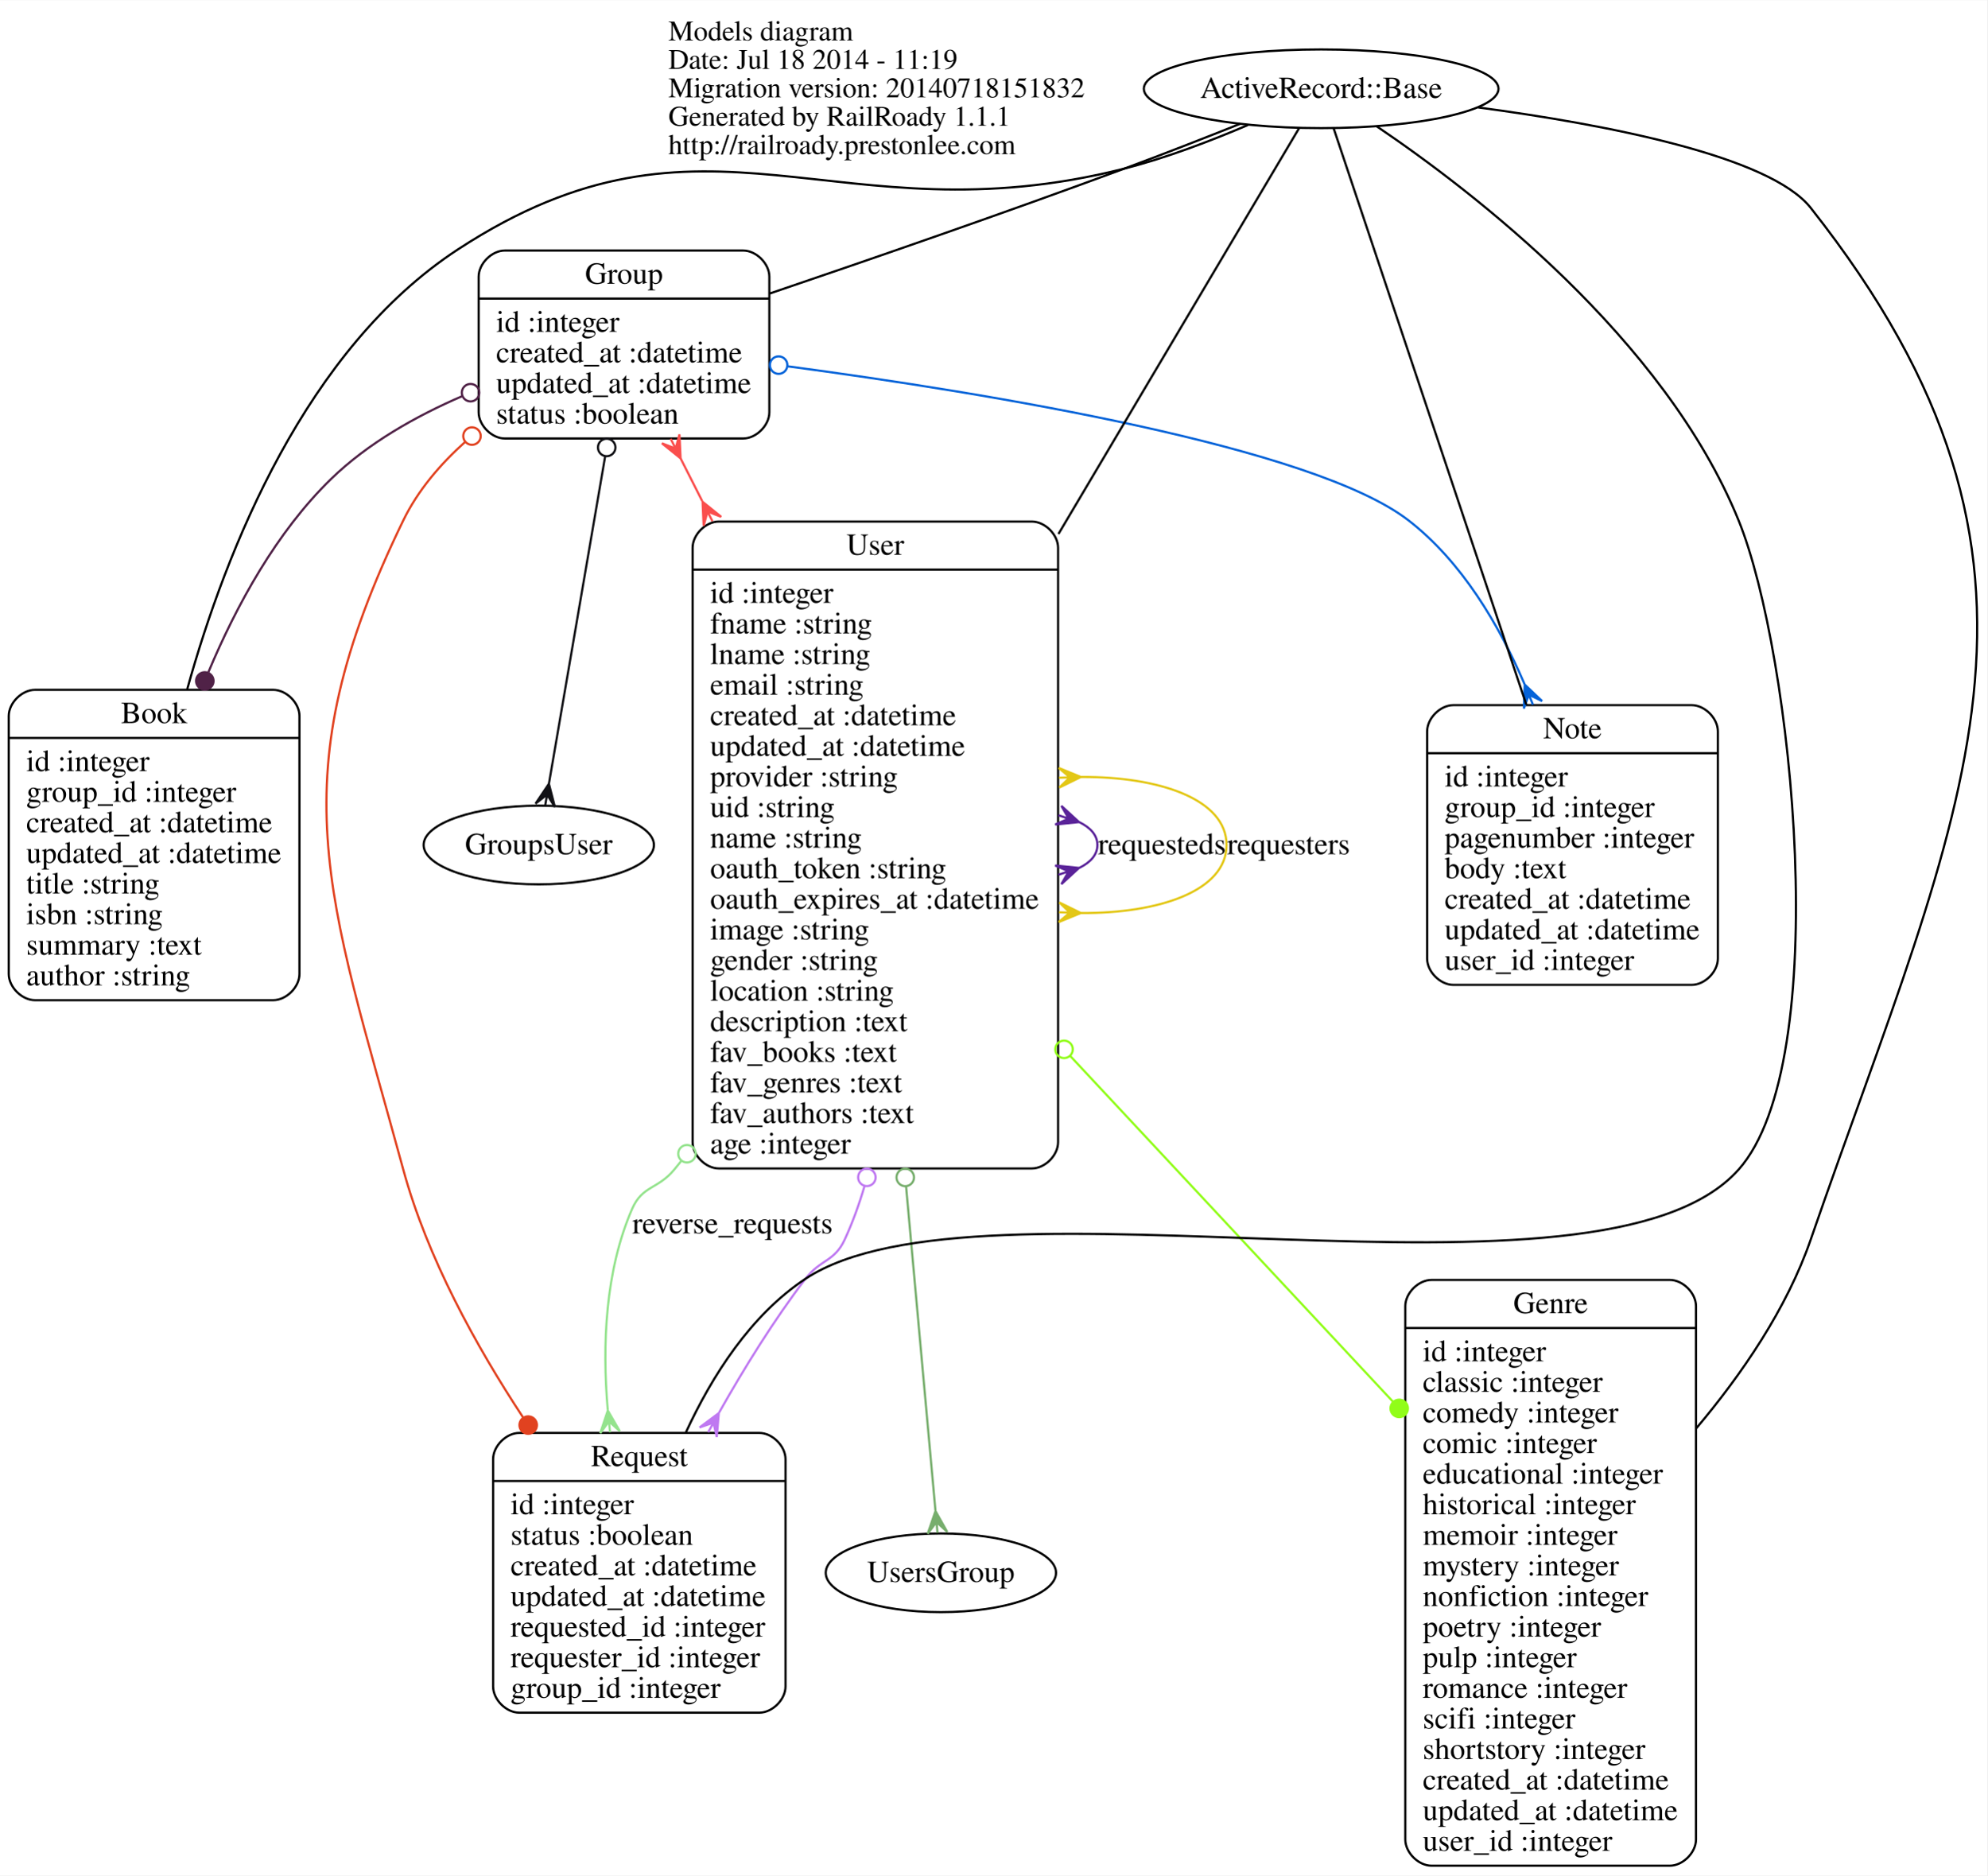
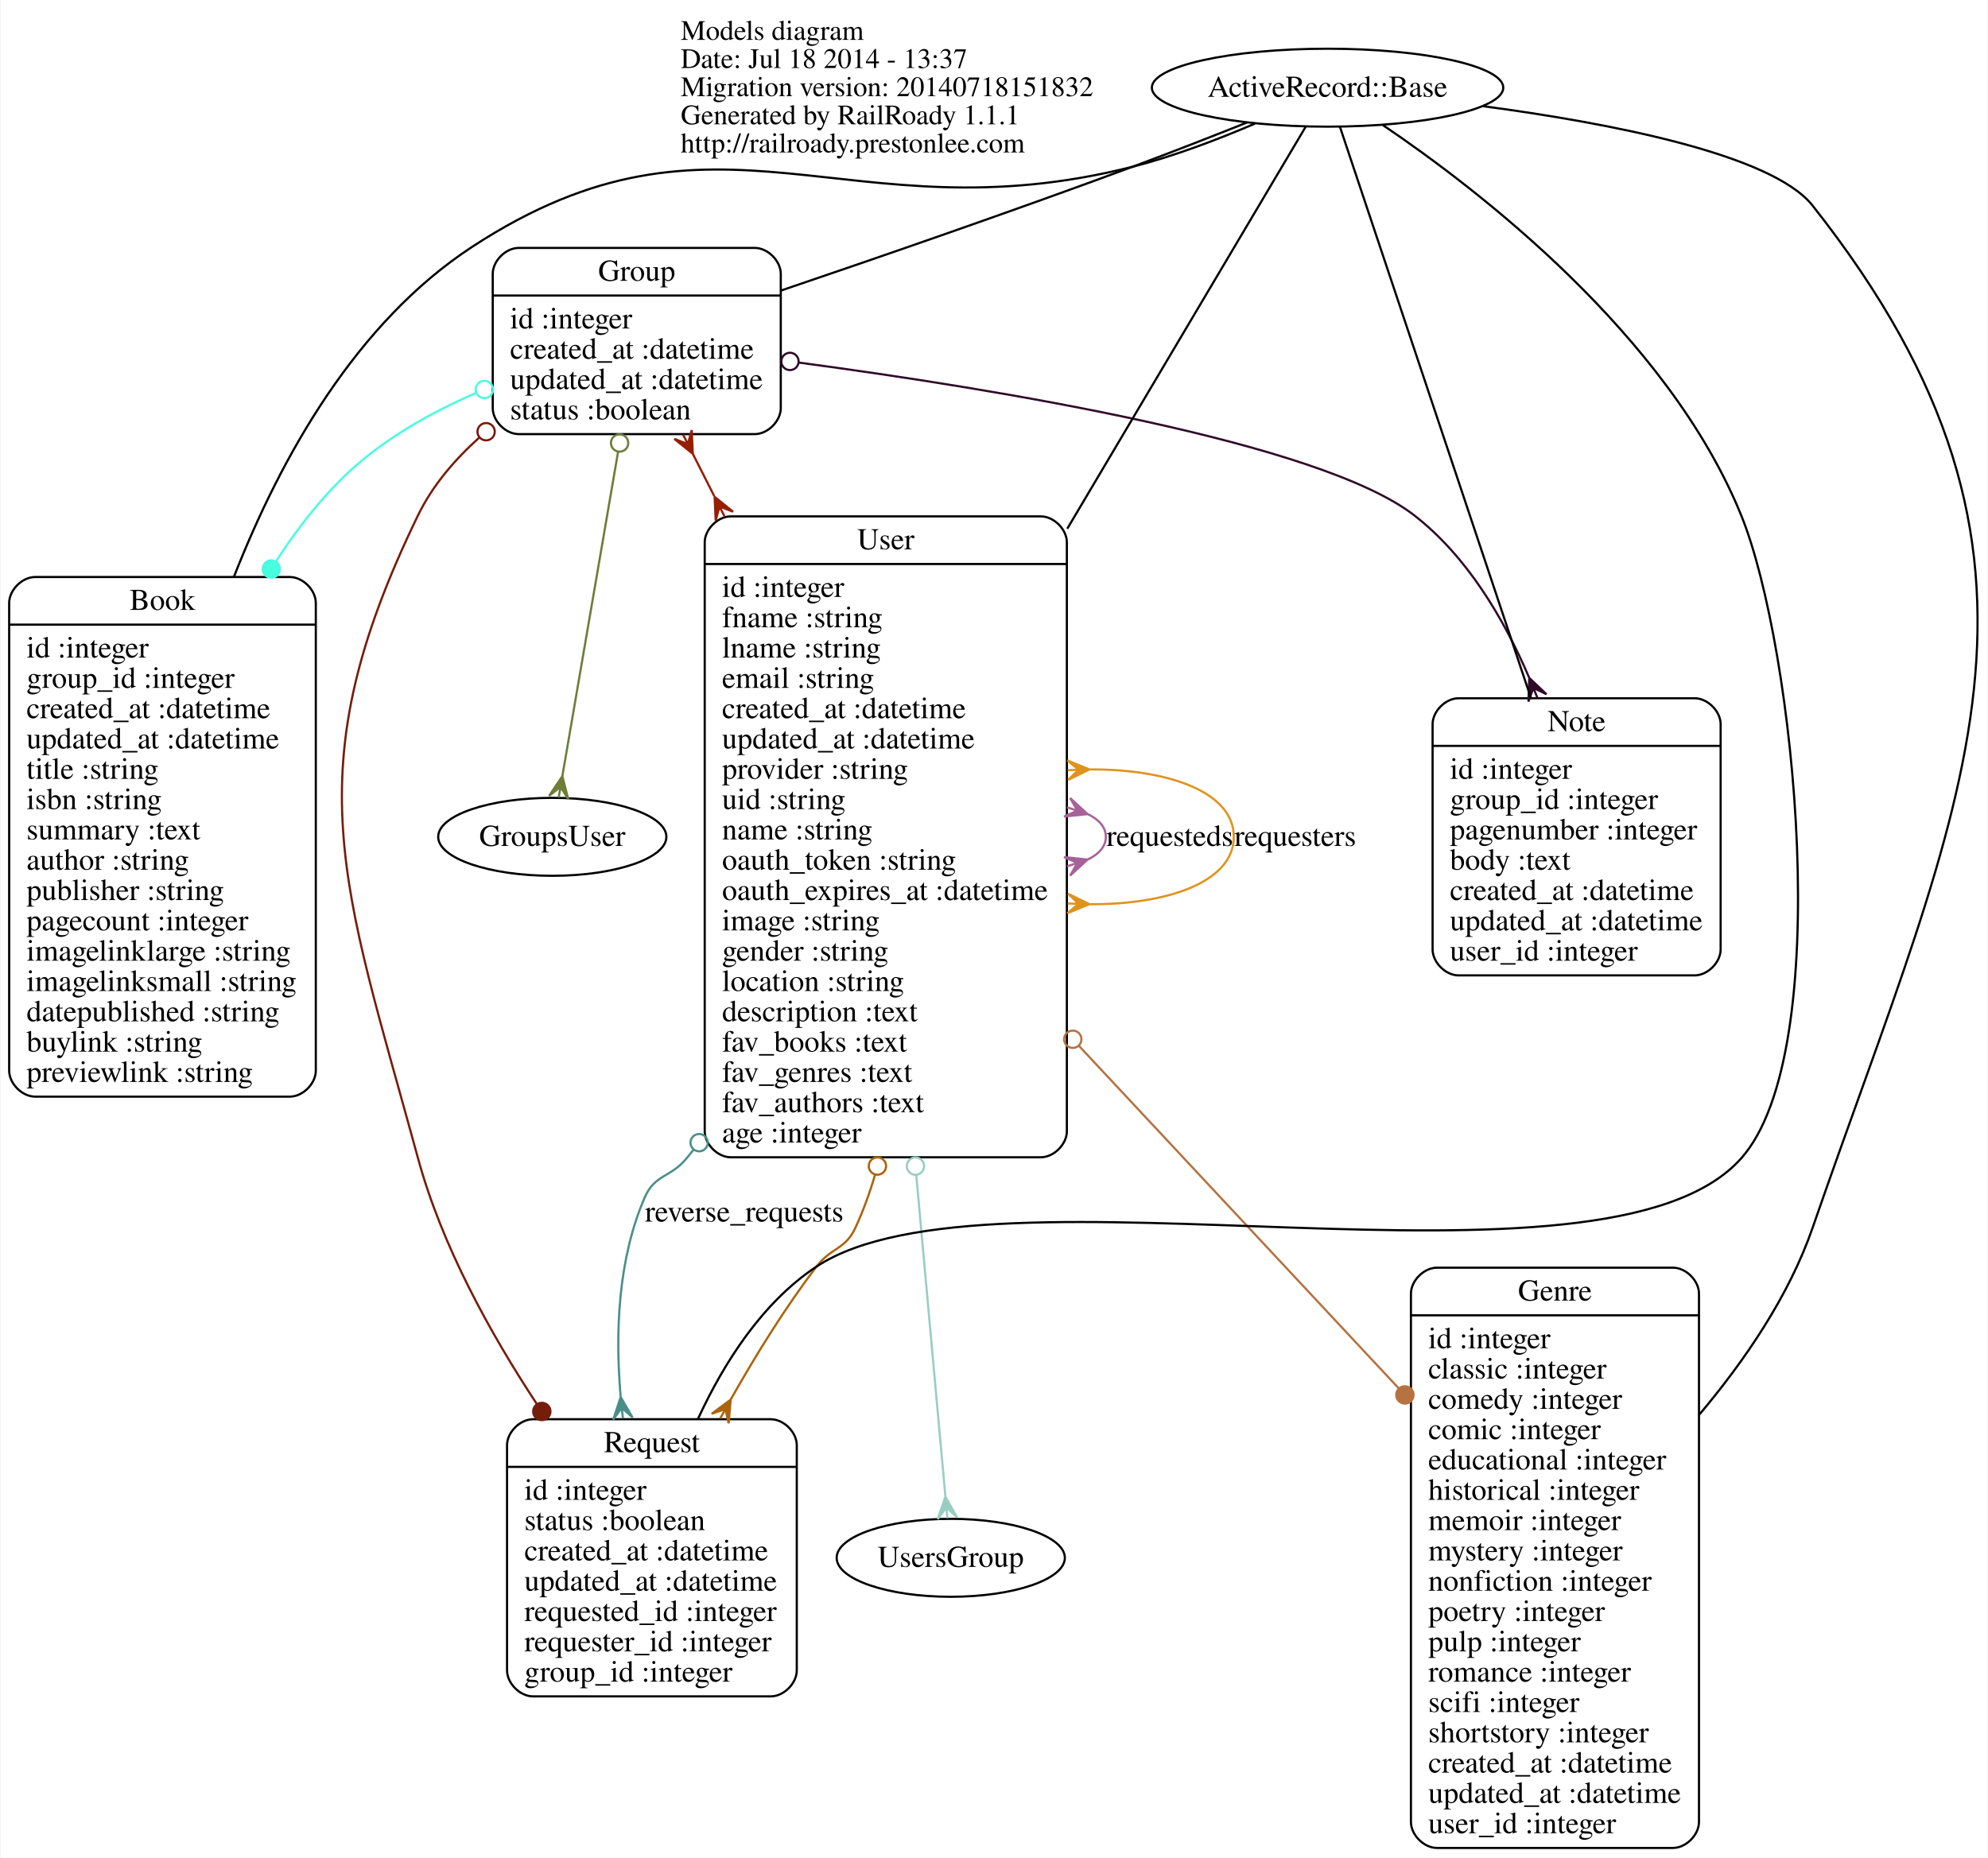
- <svg xmlns="http://www.w3.org/2000/svg" width="909pt" height="858pt" viewBox="0.00 0.00 909.24 858.00">
+ <svg xmlns="http://www.w3.org/2000/svg" width="918pt" height="858pt" viewBox="0.00 0.00 917.53 858.00">
  <g id="graph0" class="graph" transform="scale(1 1) rotate(0) translate(4 854)">
-     <polygon fill="white" stroke="none" points="-4,4 -4,-854 905.239,-854 905.239,4 -4,4" />
+     <polygon fill="white" stroke="none" points="-4,4 -4,-854 913.532,-854 913.532,4 -4,4" />
    <g id="node1" class="node">
-       <text text-anchor="start" x="301.818" y="-835.6" font-family="Times,serif" font-size="13.00">Models diagram</text>
-       <text text-anchor="start" x="301.818" y="-822.6" font-family="Times,serif" font-size="13.00">Date: Jul 18 2014 - 11:19</text>
-       <text text-anchor="start" x="301.818" y="-809.6" font-family="Times,serif" font-size="13.00">Migration version: 20140718151832</text>
-       <text text-anchor="start" x="301.818" y="-796.6" font-family="Times,serif" font-size="13.00">Generated by RailRoady 1.1.1</text>
-       <text text-anchor="start" x="301.818" y="-783.6" font-family="Times,serif" font-size="13.00">http://railroady.prestonlee.com</text>
+       <text text-anchor="start" x="310.111" y="-835.6" font-family="Times,serif" font-size="13.00">Models diagram</text>
+       <text text-anchor="start" x="310.111" y="-822.6" font-family="Times,serif" font-size="13.00">Date: Jul 18 2014 - 13:37</text>
+       <text text-anchor="start" x="310.111" y="-809.6" font-family="Times,serif" font-size="13.00">Migration version: 20140718151832</text>
+       <text text-anchor="start" x="310.111" y="-796.6" font-family="Times,serif" font-size="13.00">Generated by RailRoady 1.1.1</text>
+       <text text-anchor="start" x="310.111" y="-783.6" font-family="Times,serif" font-size="13.00">http://railroady.prestonlee.com</text>
    </g>
    <g id="node2" class="node">
-       <path fill="none" stroke="black" d="M12,-396.5C12,-396.5 121.011,-396.5 121.011,-396.5 127.011,-396.5 133.011,-402.5 133.011,-408.5 133.011,-408.5 133.011,-526.5 133.011,-526.5 133.011,-532.5 127.011,-538.5 121.011,-538.5 121.011,-538.5 12,-538.5 12,-538.5 6,-538.5 0,-532.5 0,-526.5 0,-526.5 0,-408.5 0,-408.5 0,-402.5 6,-396.5 12,-396.5" />
-       <text text-anchor="middle" x="66.505" y="-523.3" font-family="Times,serif" font-size="14.00">Book</text>
-       <polyline fill="none" stroke="black" points="0,-516.5 133.011,-516.5 " />
-       <text text-anchor="start" x="8" y="-501.3" font-family="Times,serif" font-size="14.00">id :integer</text>
-       <text text-anchor="start" x="8" y="-487.3" font-family="Times,serif" font-size="14.00">group_id :integer</text>
-       <text text-anchor="start" x="8" y="-473.3" font-family="Times,serif" font-size="14.00">created_at :datetime</text>
-       <text text-anchor="start" x="8" y="-459.3" font-family="Times,serif" font-size="14.00">updated_at :datetime</text>
-       <text text-anchor="start" x="8" y="-445.3" font-family="Times,serif" font-size="14.00">title :string</text>
-       <text text-anchor="start" x="8" y="-431.3" font-family="Times,serif" font-size="14.00">isbn :string</text>
-       <text text-anchor="start" x="8" y="-417.3" font-family="Times,serif" font-size="14.00">summary :text</text>
-       <text text-anchor="start" x="8" y="-403.3" font-family="Times,serif" font-size="14.00">author :string</text>
+       <path fill="none" stroke="black" d="M12,-347.5C12,-347.5 129.597,-347.5 129.597,-347.5 135.597,-347.5 141.597,-353.5 141.597,-359.5 141.597,-359.5 141.597,-575.5 141.597,-575.5 141.597,-581.5 135.597,-587.5 129.597,-587.5 129.597,-587.5 12,-587.5 12,-587.5 6,-587.5 0,-581.5 0,-575.5 0,-575.5 0,-359.5 0,-359.5 0,-353.5 6,-347.5 12,-347.5" />
+       <text text-anchor="middle" x="70.798" y="-572.3" font-family="Times,serif" font-size="14.00">Book</text>
+       <polyline fill="none" stroke="black" points="0,-565.5 141.597,-565.5 " />
+       <text text-anchor="start" x="8" y="-550.3" font-family="Times,serif" font-size="14.00">id :integer</text>
+       <text text-anchor="start" x="8" y="-536.3" font-family="Times,serif" font-size="14.00">group_id :integer</text>
+       <text text-anchor="start" x="8" y="-522.3" font-family="Times,serif" font-size="14.00">created_at :datetime</text>
+       <text text-anchor="start" x="8" y="-508.3" font-family="Times,serif" font-size="14.00">updated_at :datetime</text>
+       <text text-anchor="start" x="8" y="-494.3" font-family="Times,serif" font-size="14.00">title :string</text>
+       <text text-anchor="start" x="8" y="-480.3" font-family="Times,serif" font-size="14.00">isbn :string</text>
+       <text text-anchor="start" x="8" y="-466.3" font-family="Times,serif" font-size="14.00">summary :text</text>
+       <text text-anchor="start" x="8" y="-452.3" font-family="Times,serif" font-size="14.00">author :string</text>
+       <text text-anchor="start" x="8" y="-438.3" font-family="Times,serif" font-size="14.00">publisher :string</text>
+       <text text-anchor="start" x="8" y="-424.3" font-family="Times,serif" font-size="14.00">pagecount :integer</text>
+       <text text-anchor="start" x="8" y="-410.3" font-family="Times,serif" font-size="14.00">imagelinklarge :string</text>
+       <text text-anchor="start" x="8" y="-396.3" font-family="Times,serif" font-size="14.00">imagelinksmall :string</text>
+       <text text-anchor="start" x="8" y="-382.3" font-family="Times,serif" font-size="14.00">datepublished :string</text>
+       <text text-anchor="start" x="8" y="-368.3" font-family="Times,serif" font-size="14.00">buylink :string</text>
+       <text text-anchor="start" x="8" y="-354.3" font-family="Times,serif" font-size="14.00">previewlink :string</text>
    </g>
    <g id="node3" class="node">
-       <path fill="none" stroke="black" d="M651,-0.5C651,-0.5 760.011,-0.5 760.011,-0.5 766.011,-0.5 772.011,-6.5 772.011,-12.5 772.011,-12.5 772.011,-256.5 772.011,-256.5 772.011,-262.5 766.011,-268.5 760.011,-268.5 760.011,-268.5 651,-268.5 651,-268.5 645,-268.5 639,-262.5 639,-256.5 639,-256.5 639,-12.5 639,-12.5 639,-6.5 645,-0.5 651,-0.5" />
-       <text text-anchor="middle" x="705.505" y="-253.3" font-family="Times,serif" font-size="14.00">Genre</text>
-       <polyline fill="none" stroke="black" points="639,-246.5 772.011,-246.5 " />
-       <text text-anchor="start" x="647" y="-231.3" font-family="Times,serif" font-size="14.00">id :integer</text>
-       <text text-anchor="start" x="647" y="-217.3" font-family="Times,serif" font-size="14.00">classic :integer</text>
-       <text text-anchor="start" x="647" y="-203.3" font-family="Times,serif" font-size="14.00">comedy :integer</text>
-       <text text-anchor="start" x="647" y="-189.3" font-family="Times,serif" font-size="14.00">comic :integer</text>
-       <text text-anchor="start" x="647" y="-175.3" font-family="Times,serif" font-size="14.00">educational :integer</text>
-       <text text-anchor="start" x="647" y="-161.3" font-family="Times,serif" font-size="14.00">historical :integer</text>
-       <text text-anchor="start" x="647" y="-147.3" font-family="Times,serif" font-size="14.00">memoir :integer</text>
-       <text text-anchor="start" x="647" y="-133.3" font-family="Times,serif" font-size="14.00">mystery :integer</text>
-       <text text-anchor="start" x="647" y="-119.3" font-family="Times,serif" font-size="14.00">nonfiction :integer</text>
-       <text text-anchor="start" x="647" y="-105.3" font-family="Times,serif" font-size="14.00">poetry :integer</text>
-       <text text-anchor="start" x="647" y="-91.3" font-family="Times,serif" font-size="14.00">pulp :integer</text>
-       <text text-anchor="start" x="647" y="-77.3" font-family="Times,serif" font-size="14.00">romance :integer</text>
-       <text text-anchor="start" x="647" y="-63.3" font-family="Times,serif" font-size="14.00">scifi :integer</text>
-       <text text-anchor="start" x="647" y="-49.3" font-family="Times,serif" font-size="14.00">shortstory :integer</text>
-       <text text-anchor="start" x="647" y="-35.3" font-family="Times,serif" font-size="14.00">created_at :datetime</text>
-       <text text-anchor="start" x="647" y="-21.3" font-family="Times,serif" font-size="14.00">updated_at :datetime</text>
-       <text text-anchor="start" x="647" y="-7.3" font-family="Times,serif" font-size="14.00">user_id :integer</text>
+       <path fill="none" stroke="black" d="M659.293,-0.5C659.293,-0.5 768.304,-0.5 768.304,-0.5 774.304,-0.5 780.304,-6.5 780.304,-12.5 780.304,-12.5 780.304,-256.5 780.304,-256.5 780.304,-262.5 774.304,-268.5 768.304,-268.5 768.304,-268.5 659.293,-268.5 659.293,-268.5 653.293,-268.5 647.293,-262.5 647.293,-256.5 647.293,-256.5 647.293,-12.5 647.293,-12.5 647.293,-6.5 653.293,-0.5 659.293,-0.5" />
+       <text text-anchor="middle" x="713.798" y="-253.3" font-family="Times,serif" font-size="14.00">Genre</text>
+       <polyline fill="none" stroke="black" points="647.293,-246.5 780.304,-246.5 " />
+       <text text-anchor="start" x="655.293" y="-231.3" font-family="Times,serif" font-size="14.00">id :integer</text>
+       <text text-anchor="start" x="655.293" y="-217.3" font-family="Times,serif" font-size="14.00">classic :integer</text>
+       <text text-anchor="start" x="655.293" y="-203.3" font-family="Times,serif" font-size="14.00">comedy :integer</text>
+       <text text-anchor="start" x="655.293" y="-189.3" font-family="Times,serif" font-size="14.00">comic :integer</text>
+       <text text-anchor="start" x="655.293" y="-175.3" font-family="Times,serif" font-size="14.00">educational :integer</text>
+       <text text-anchor="start" x="655.293" y="-161.3" font-family="Times,serif" font-size="14.00">historical :integer</text>
+       <text text-anchor="start" x="655.293" y="-147.3" font-family="Times,serif" font-size="14.00">memoir :integer</text>
+       <text text-anchor="start" x="655.293" y="-133.3" font-family="Times,serif" font-size="14.00">mystery :integer</text>
+       <text text-anchor="start" x="655.293" y="-119.3" font-family="Times,serif" font-size="14.00">nonfiction :integer</text>
+       <text text-anchor="start" x="655.293" y="-105.3" font-family="Times,serif" font-size="14.00">poetry :integer</text>
+       <text text-anchor="start" x="655.293" y="-91.3" font-family="Times,serif" font-size="14.00">pulp :integer</text>
+       <text text-anchor="start" x="655.293" y="-77.3" font-family="Times,serif" font-size="14.00">romance :integer</text>
+       <text text-anchor="start" x="655.293" y="-63.3" font-family="Times,serif" font-size="14.00">scifi :integer</text>
+       <text text-anchor="start" x="655.293" y="-49.3" font-family="Times,serif" font-size="14.00">shortstory :integer</text>
+       <text text-anchor="start" x="655.293" y="-35.3" font-family="Times,serif" font-size="14.00">created_at :datetime</text>
+       <text text-anchor="start" x="655.293" y="-21.3" font-family="Times,serif" font-size="14.00">updated_at :datetime</text>
+       <text text-anchor="start" x="655.293" y="-7.3" font-family="Times,serif" font-size="14.00">user_id :integer</text>
    </g>
    <g id="node4" class="node">
-       <path fill="none" stroke="black" d="M227,-653.5C227,-653.5 336.011,-653.5 336.011,-653.5 342.011,-653.5 348.011,-659.5 348.011,-665.5 348.011,-665.5 348.011,-727.5 348.011,-727.5 348.011,-733.5 342.011,-739.5 336.011,-739.5 336.011,-739.5 227,-739.5 227,-739.5 221,-739.5 215,-733.5 215,-727.5 215,-727.5 215,-665.5 215,-665.5 215,-659.5 221,-653.5 227,-653.5" />
-       <text text-anchor="middle" x="281.505" y="-724.3" font-family="Times,serif" font-size="14.00">Group</text>
-       <polyline fill="none" stroke="black" points="215,-717.5 348.011,-717.5 " />
-       <text text-anchor="start" x="223" y="-702.3" font-family="Times,serif" font-size="14.00">id :integer</text>
-       <text text-anchor="start" x="223" y="-688.3" font-family="Times,serif" font-size="14.00">created_at :datetime</text>
-       <text text-anchor="start" x="223" y="-674.3" font-family="Times,serif" font-size="14.00">updated_at :datetime</text>
-       <text text-anchor="start" x="223" y="-660.3" font-family="Times,serif" font-size="14.00">status :boolean</text>
+       <path fill="none" stroke="black" d="M235.293,-653.5C235.293,-653.5 344.304,-653.5 344.304,-653.5 350.304,-653.5 356.304,-659.5 356.304,-665.5 356.304,-665.5 356.304,-727.5 356.304,-727.5 356.304,-733.5 350.304,-739.5 344.304,-739.5 344.304,-739.5 235.293,-739.5 235.293,-739.5 229.293,-739.5 223.293,-733.5 223.293,-727.5 223.293,-727.5 223.293,-665.5 223.293,-665.5 223.293,-659.5 229.293,-653.5 235.293,-653.5" />
+       <text text-anchor="middle" x="289.798" y="-724.3" font-family="Times,serif" font-size="14.00">Group</text>
+       <polyline fill="none" stroke="black" points="223.293,-717.5 356.304,-717.5 " />
+       <text text-anchor="start" x="231.293" y="-702.3" font-family="Times,serif" font-size="14.00">id :integer</text>
+       <text text-anchor="start" x="231.293" y="-688.3" font-family="Times,serif" font-size="14.00">created_at :datetime</text>
+       <text text-anchor="start" x="231.293" y="-674.3" font-family="Times,serif" font-size="14.00">updated_at :datetime</text>
+       <text text-anchor="start" x="231.293" y="-660.3" font-family="Times,serif" font-size="14.00">status :boolean</text>
    </g>
    <g id="edge4" class="edge">
-       <path fill="none" stroke="#502247" d="M207.504,-672.88C186.241,-663.698 164.29,-651.31 147.505,-635 122.533,-610.734 104.192,-577.194 91.341,-546.572" />
-       <ellipse fill="none" stroke="#502247" cx="211.294" cy="-674.458" rx="4" ry="4" />
-       <ellipse fill="#502247" stroke="#502247" cx="89.703" cy="-542.561" rx="4" ry="4" />
+       <path fill="none" stroke="#48fde0" d="M215.679,-672.545C194.52,-663.369 172.656,-651.069 155.798,-635 143.473,-623.252 132.63,-609.326 123.178,-594.608" />
+       <ellipse fill="none" stroke="#48fde0" cx="219.435" cy="-674.117" rx="4" ry="4" />
+       <ellipse fill="#48fde0" stroke="#48fde0" cx="121.049" cy="-591.19" rx="4" ry="4" />
    </g>
    <g id="node5" class="node">
-       <path fill="none" stroke="black" d="M661,-403.5C661,-403.5 770.011,-403.5 770.011,-403.5 776.011,-403.5 782.011,-409.5 782.011,-415.5 782.011,-415.5 782.011,-519.5 782.011,-519.5 782.011,-525.5 776.011,-531.5 770.011,-531.5 770.011,-531.5 661,-531.5 661,-531.5 655,-531.5 649,-525.5 649,-519.5 649,-519.5 649,-415.5 649,-415.5 649,-409.5 655,-403.5 661,-403.5" />
-       <text text-anchor="middle" x="715.505" y="-516.3" font-family="Times,serif" font-size="14.00">Note</text>
-       <polyline fill="none" stroke="black" points="649,-509.5 782.011,-509.5 " />
-       <text text-anchor="start" x="657" y="-494.3" font-family="Times,serif" font-size="14.00">id :integer</text>
-       <text text-anchor="start" x="657" y="-480.3" font-family="Times,serif" font-size="14.00">group_id :integer</text>
-       <text text-anchor="start" x="657" y="-466.3" font-family="Times,serif" font-size="14.00">pagenumber :integer</text>
-       <text text-anchor="start" x="657" y="-452.3" font-family="Times,serif" font-size="14.00">body :text</text>
-       <text text-anchor="start" x="657" y="-438.3" font-family="Times,serif" font-size="14.00">created_at :datetime</text>
-       <text text-anchor="start" x="657" y="-424.3" font-family="Times,serif" font-size="14.00">updated_at :datetime</text>
-       <text text-anchor="start" x="657" y="-410.3" font-family="Times,serif" font-size="14.00">user_id :integer</text>
+       <path fill="none" stroke="black" d="M669.293,-403.5C669.293,-403.5 778.304,-403.5 778.304,-403.5 784.304,-403.5 790.304,-409.5 790.304,-415.5 790.304,-415.5 790.304,-519.5 790.304,-519.5 790.304,-525.5 784.304,-531.5 778.304,-531.5 778.304,-531.5 669.293,-531.5 669.293,-531.5 663.293,-531.5 657.293,-525.5 657.293,-519.5 657.293,-519.5 657.293,-415.5 657.293,-415.5 657.293,-409.5 663.293,-403.5 669.293,-403.5" />
+       <text text-anchor="middle" x="723.798" y="-516.3" font-family="Times,serif" font-size="14.00">Note</text>
+       <polyline fill="none" stroke="black" points="657.293,-509.5 790.304,-509.5 " />
+       <text text-anchor="start" x="665.293" y="-494.3" font-family="Times,serif" font-size="14.00">id :integer</text>
+       <text text-anchor="start" x="665.293" y="-480.3" font-family="Times,serif" font-size="14.00">group_id :integer</text>
+       <text text-anchor="start" x="665.293" y="-466.3" font-family="Times,serif" font-size="14.00">pagenumber :integer</text>
+       <text text-anchor="start" x="665.293" y="-452.3" font-family="Times,serif" font-size="14.00">body :text</text>
+       <text text-anchor="start" x="665.293" y="-438.3" font-family="Times,serif" font-size="14.00">created_at :datetime</text>
+       <text text-anchor="start" x="665.293" y="-424.3" font-family="Times,serif" font-size="14.00">updated_at :datetime</text>
+       <text text-anchor="start" x="665.293" y="-410.3" font-family="Times,serif" font-size="14.00">user_id :integer</text>
    </g>
    <g id="edge5" class="edge">
-       <path fill="none" stroke="#0563d9" d="M356.437,-686.519C448.205,-674.243 596.848,-649.824 640.505,-616 664.781,-597.192 681.86,-568.373 693.521,-541.183" />
-       <ellipse fill="none" stroke="#0563d9" cx="352.254" cy="-687.073" rx="4" ry="4" />
-       <polygon fill="#0563d9" stroke="#0563d9" points="693.634,-540.907 701.587,-533.357 695.528,-536.28 697.422,-531.652 697.422,-531.652 697.422,-531.652 695.528,-536.28 693.257,-529.948 693.634,-540.907 693.634,-540.907" />
+       <path fill="none" stroke="#300b29" d="M364.73,-686.519C456.498,-674.243 605.141,-649.824 648.798,-616 673.074,-597.192 690.153,-568.373 701.814,-541.183" />
+       <ellipse fill="none" stroke="#300b29" cx="360.547" cy="-687.073" rx="4" ry="4" />
+       <polygon fill="#300b29" stroke="#300b29" points="701.926,-540.907 709.879,-533.357 703.821,-536.28 705.715,-531.652 705.715,-531.652 705.715,-531.652 703.821,-536.28 701.55,-529.948 701.926,-540.907 701.926,-540.907" />
    </g>
    <g id="node6" class="node">
-       <path fill="none" stroke="black" d="M233.61,-70.5C233.61,-70.5 343.4,-70.5 343.4,-70.5 349.4,-70.5 355.4,-76.5 355.4,-82.5 355.4,-82.5 355.4,-186.5 355.4,-186.5 355.4,-192.5 349.4,-198.5 343.4,-198.5 343.4,-198.5 233.61,-198.5 233.61,-198.5 227.61,-198.5 221.61,-192.5 221.61,-186.5 221.61,-186.5 221.61,-82.5 221.61,-82.5 221.61,-76.5 227.61,-70.5 233.61,-70.5" />
-       <text text-anchor="middle" x="288.505" y="-183.3" font-family="Times,serif" font-size="14.00">Request</text>
-       <polyline fill="none" stroke="black" points="221.61,-176.5 355.4,-176.5 " />
-       <text text-anchor="start" x="229.61" y="-161.3" font-family="Times,serif" font-size="14.00">id :integer</text>
-       <text text-anchor="start" x="229.61" y="-147.3" font-family="Times,serif" font-size="14.00">status :boolean</text>
-       <text text-anchor="start" x="229.61" y="-133.3" font-family="Times,serif" font-size="14.00">created_at :datetime</text>
-       <text text-anchor="start" x="229.61" y="-119.3" font-family="Times,serif" font-size="14.00">updated_at :datetime</text>
-       <text text-anchor="start" x="229.61" y="-105.3" font-family="Times,serif" font-size="14.00">requested_id :integer</text>
-       <text text-anchor="start" x="229.61" y="-91.3" font-family="Times,serif" font-size="14.00">requester_id :integer</text>
-       <text text-anchor="start" x="229.61" y="-77.3" font-family="Times,serif" font-size="14.00">group_id :integer</text>
+       <path fill="none" stroke="black" d="M241.903,-70.5C241.903,-70.5 351.693,-70.5 351.693,-70.5 357.693,-70.5 363.693,-76.5 363.693,-82.5 363.693,-82.5 363.693,-186.5 363.693,-186.5 363.693,-192.5 357.693,-198.5 351.693,-198.5 351.693,-198.5 241.903,-198.5 241.903,-198.5 235.903,-198.5 229.903,-192.5 229.903,-186.5 229.903,-186.5 229.903,-82.5 229.903,-82.5 229.903,-76.5 235.903,-70.5 241.903,-70.5" />
+       <text text-anchor="middle" x="296.798" y="-183.3" font-family="Times,serif" font-size="14.00">Request</text>
+       <polyline fill="none" stroke="black" points="229.903,-176.5 363.693,-176.5 " />
+       <text text-anchor="start" x="237.903" y="-161.3" font-family="Times,serif" font-size="14.00">id :integer</text>
+       <text text-anchor="start" x="237.903" y="-147.3" font-family="Times,serif" font-size="14.00">status :boolean</text>
+       <text text-anchor="start" x="237.903" y="-133.3" font-family="Times,serif" font-size="14.00">created_at :datetime</text>
+       <text text-anchor="start" x="237.903" y="-119.3" font-family="Times,serif" font-size="14.00">updated_at :datetime</text>
+       <text text-anchor="start" x="237.903" y="-105.3" font-family="Times,serif" font-size="14.00">requested_id :integer</text>
+       <text text-anchor="start" x="237.903" y="-91.3" font-family="Times,serif" font-size="14.00">requester_id :integer</text>
+       <text text-anchor="start" x="237.903" y="-77.3" font-family="Times,serif" font-size="14.00">group_id :integer</text>
    </g>
    <g id="edge3" class="edge">
-       <path fill="none" stroke="#e14220" d="M208.884,-651.99C197.403,-641.703 187.145,-629.676 180.505,-616 122.855,-497.255 145.808,-446.358 180.505,-319 191.482,-278.71 213.801,-238.247 235.315,-205.608" />
-       <ellipse fill="none" stroke="#e14220" cx="211.947" cy="-654.61" rx="4" ry="4" />
-       <ellipse fill="#e14220" stroke="#e14220" cx="237.666" cy="-202.091" rx="4" ry="4" />
+       <path fill="none" stroke="#761c0a" d="M217.177,-651.99C205.696,-641.703 195.438,-629.676 188.798,-616 131.148,-497.255 154.101,-446.358 188.798,-319 199.775,-278.71 222.094,-238.247 243.608,-205.608" />
+       <ellipse fill="none" stroke="#761c0a" cx="220.24" cy="-654.61" rx="4" ry="4" />
+       <ellipse fill="#761c0a" stroke="#761c0a" cx="245.959" cy="-202.091" rx="4" ry="4" />
    </g>
    <g id="node7" class="node">
-       <path fill="none" stroke="black" d="M324.893,-319.5C324.893,-319.5 468.118,-319.5 468.118,-319.5 474.118,-319.5 480.118,-325.5 480.118,-331.5 480.118,-331.5 480.118,-603.5 480.118,-603.5 480.118,-609.5 474.118,-615.5 468.118,-615.5 468.118,-615.5 324.893,-615.5 324.893,-615.5 318.893,-615.5 312.893,-609.5 312.893,-603.5 312.893,-603.5 312.893,-331.5 312.893,-331.5 312.893,-325.5 318.893,-319.5 324.893,-319.5" />
-       <text text-anchor="middle" x="396.505" y="-600.3" font-family="Times,serif" font-size="14.00">User</text>
-       <polyline fill="none" stroke="black" points="312.893,-593.5 480.118,-593.5 " />
-       <text text-anchor="start" x="320.893" y="-578.3" font-family="Times,serif" font-size="14.00">id :integer</text>
-       <text text-anchor="start" x="320.893" y="-564.3" font-family="Times,serif" font-size="14.00">fname :string</text>
-       <text text-anchor="start" x="320.893" y="-550.3" font-family="Times,serif" font-size="14.00">lname :string</text>
-       <text text-anchor="start" x="320.893" y="-536.3" font-family="Times,serif" font-size="14.00">email :string</text>
-       <text text-anchor="start" x="320.893" y="-522.3" font-family="Times,serif" font-size="14.00">created_at :datetime</text>
-       <text text-anchor="start" x="320.893" y="-508.3" font-family="Times,serif" font-size="14.00">updated_at :datetime</text>
-       <text text-anchor="start" x="320.893" y="-494.3" font-family="Times,serif" font-size="14.00">provider :string</text>
-       <text text-anchor="start" x="320.893" y="-480.3" font-family="Times,serif" font-size="14.00">uid :string</text>
-       <text text-anchor="start" x="320.893" y="-466.3" font-family="Times,serif" font-size="14.00">name :string</text>
-       <text text-anchor="start" x="320.893" y="-452.3" font-family="Times,serif" font-size="14.00">oauth_token :string</text>
-       <text text-anchor="start" x="320.893" y="-438.3" font-family="Times,serif" font-size="14.00">oauth_expires_at :datetime</text>
-       <text text-anchor="start" x="320.893" y="-424.3" font-family="Times,serif" font-size="14.00">image :string</text>
-       <text text-anchor="start" x="320.893" y="-410.3" font-family="Times,serif" font-size="14.00">gender :string</text>
-       <text text-anchor="start" x="320.893" y="-396.3" font-family="Times,serif" font-size="14.00">location :string</text>
-       <text text-anchor="start" x="320.893" y="-382.3" font-family="Times,serif" font-size="14.00">description :text</text>
-       <text text-anchor="start" x="320.893" y="-368.3" font-family="Times,serif" font-size="14.00">fav_books :text</text>
-       <text text-anchor="start" x="320.893" y="-354.3" font-family="Times,serif" font-size="14.00">fav_genres :text</text>
-       <text text-anchor="start" x="320.893" y="-340.3" font-family="Times,serif" font-size="14.00">fav_authors :text</text>
-       <text text-anchor="start" x="320.893" y="-326.3" font-family="Times,serif" font-size="14.00">age :integer</text>
+       <path fill="none" stroke="black" d="M333.186,-319.5C333.186,-319.5 476.411,-319.5 476.411,-319.5 482.411,-319.5 488.411,-325.5 488.411,-331.5 488.411,-331.5 488.411,-603.5 488.411,-603.5 488.411,-609.5 482.411,-615.5 476.411,-615.5 476.411,-615.5 333.186,-615.5 333.186,-615.5 327.186,-615.5 321.186,-609.5 321.186,-603.5 321.186,-603.5 321.186,-331.5 321.186,-331.5 321.186,-325.5 327.186,-319.5 333.186,-319.5" />
+       <text text-anchor="middle" x="404.798" y="-600.3" font-family="Times,serif" font-size="14.00">User</text>
+       <polyline fill="none" stroke="black" points="321.186,-593.5 488.411,-593.5 " />
+       <text text-anchor="start" x="329.186" y="-578.3" font-family="Times,serif" font-size="14.00">id :integer</text>
+       <text text-anchor="start" x="329.186" y="-564.3" font-family="Times,serif" font-size="14.00">fname :string</text>
+       <text text-anchor="start" x="329.186" y="-550.3" font-family="Times,serif" font-size="14.00">lname :string</text>
+       <text text-anchor="start" x="329.186" y="-536.3" font-family="Times,serif" font-size="14.00">email :string</text>
+       <text text-anchor="start" x="329.186" y="-522.3" font-family="Times,serif" font-size="14.00">created_at :datetime</text>
+       <text text-anchor="start" x="329.186" y="-508.3" font-family="Times,serif" font-size="14.00">updated_at :datetime</text>
+       <text text-anchor="start" x="329.186" y="-494.3" font-family="Times,serif" font-size="14.00">provider :string</text>
+       <text text-anchor="start" x="329.186" y="-480.3" font-family="Times,serif" font-size="14.00">uid :string</text>
+       <text text-anchor="start" x="329.186" y="-466.3" font-family="Times,serif" font-size="14.00">name :string</text>
+       <text text-anchor="start" x="329.186" y="-452.3" font-family="Times,serif" font-size="14.00">oauth_token :string</text>
+       <text text-anchor="start" x="329.186" y="-438.3" font-family="Times,serif" font-size="14.00">oauth_expires_at :datetime</text>
+       <text text-anchor="start" x="329.186" y="-424.3" font-family="Times,serif" font-size="14.00">image :string</text>
+       <text text-anchor="start" x="329.186" y="-410.3" font-family="Times,serif" font-size="14.00">gender :string</text>
+       <text text-anchor="start" x="329.186" y="-396.3" font-family="Times,serif" font-size="14.00">location :string</text>
+       <text text-anchor="start" x="329.186" y="-382.3" font-family="Times,serif" font-size="14.00">description :text</text>
+       <text text-anchor="start" x="329.186" y="-368.3" font-family="Times,serif" font-size="14.00">fav_books :text</text>
+       <text text-anchor="start" x="329.186" y="-354.3" font-family="Times,serif" font-size="14.00">fav_genres :text</text>
+       <text text-anchor="start" x="329.186" y="-340.3" font-family="Times,serif" font-size="14.00">fav_authors :text</text>
+       <text text-anchor="start" x="329.186" y="-326.3" font-family="Times,serif" font-size="14.00">age :integer</text>
    </g>
    <g id="edge7" class="edge">
-       <path fill="none" stroke="#fa4e4d" d="M307.44,-644.308C310.552,-638.164 313.843,-631.668 317.254,-624.935" />
-       <polygon fill="#fa4e4d" stroke="#fa4e4d" points="307.386,-644.414 298.852,-651.301 305.126,-648.875 302.866,-653.335 302.866,-653.335 302.866,-653.335 305.126,-648.875 306.881,-655.369 307.386,-644.414 307.386,-644.414" />
-       <polygon fill="#fa4e4d" stroke="#fa4e4d" points="317.455,-624.539 325.989,-617.652 319.715,-620.078 321.974,-615.618 321.974,-615.618 321.974,-615.618 319.715,-620.078 317.96,-613.584 317.455,-624.539 317.455,-624.539" />
+       <path fill="none" stroke="#951e05" d="M315.733,-644.308C318.845,-638.164 322.136,-631.668 325.547,-624.935" />
+       <polygon fill="#951e05" stroke="#951e05" points="315.679,-644.414 307.145,-651.301 313.419,-648.875 311.159,-653.335 311.159,-653.335 311.159,-653.335 313.419,-648.875 315.174,-655.369 315.679,-644.414 315.679,-644.414" />
+       <polygon fill="#951e05" stroke="#951e05" points="325.748,-624.539 334.281,-617.652 328.008,-620.078 330.267,-615.618 330.267,-615.618 330.267,-615.618 328.008,-620.078 326.253,-613.584 325.748,-624.539 325.748,-624.539" />
    </g>
    <g id="node9" class="node">
-       <ellipse fill="none" stroke="black" cx="242.505" cy="-467.5" rx="52.687" ry="18" />
-       <text text-anchor="middle" x="242.505" y="-463.3" font-family="Times,serif" font-size="14.00">GroupsUser</text>
+       <ellipse fill="none" stroke="black" cx="250.798" cy="-467.5" rx="52.687" ry="18" />
+       <text text-anchor="middle" x="250.798" y="-463.3" font-family="Times,serif" font-size="14.00">GroupsUser</text>
    </g>
    <g id="edge6" class="edge">
-       <path fill="none" stroke="#111115" d="M272.902,-645.425C264.977,-599.298 253.516,-532.587 247.172,-495.662" />
-       <ellipse fill="none" stroke="#111115" cx="273.584" cy="-649.393" rx="4" ry="4" />
-       <polygon fill="#111115" stroke="#111115" points="247.145,-495.503 249.886,-484.885 246.298,-490.575 245.451,-485.647 245.451,-485.647 245.451,-485.647 246.298,-490.575 241.016,-486.409 247.145,-495.503 247.145,-495.503" />
+       <path fill="none" stroke="#6e7d37" d="M281.195,-645.425C273.27,-599.298 261.809,-532.587 255.465,-495.662" />
+       <ellipse fill="none" stroke="#6e7d37" cx="281.877" cy="-649.393" rx="4" ry="4" />
+       <polygon fill="#6e7d37" stroke="#6e7d37" points="255.438,-495.503 258.179,-484.885 254.591,-490.575 253.744,-485.647 253.744,-485.647 253.744,-485.647 254.591,-490.575 249.309,-486.409 255.438,-495.503 255.438,-495.503" />
    </g>
    <g id="edge16" class="edge">
-       <path fill="none" stroke="#91fd19" d="M485.727,-370.926C532.6,-320.716 589.294,-259.985 633.36,-212.782" />
-       <ellipse fill="none" stroke="#91fd19" cx="482.855" cy="-374.003" rx="4" ry="4" />
-       <ellipse fill="#91fd19" stroke="#91fd19" cx="636.213" cy="-209.726" rx="4" ry="4" />
+       <path fill="none" stroke="#b67241" d="M494.02,-370.926C540.893,-320.716 597.587,-259.985 641.653,-212.782" />
+       <ellipse fill="none" stroke="#b67241" cx="491.148" cy="-374.003" rx="4" ry="4" />
+       <ellipse fill="#b67241" stroke="#b67241" cx="644.506" cy="-209.726" rx="4" ry="4" />
    </g>
    <g id="edge11" class="edge">
-       <path fill="none" stroke="#bf79f1" d="M391.567,-311.487C389.1,-303.046 386.11,-294.825 382.505,-287 377.772,-276.724 371.365,-277.997 364.505,-269 350.137,-250.157 336.587,-228.312 325.019,-207.819" />
-       <ellipse fill="none" stroke="#bf79f1" cx="392.639" cy="-315.436" rx="4" ry="4" />
-       <polygon fill="#bf79f1" stroke="#bf79f1" points="324.877,-207.564 323.95,-196.637 322.447,-203.194 320.017,-198.824 320.017,-198.824 320.017,-198.824 322.447,-203.194 316.084,-201.011 324.877,-207.564 324.877,-207.564" />
+       <path fill="none" stroke="#ac640b" d="M399.86,-311.487C397.393,-303.046 394.403,-294.825 390.798,-287 386.065,-276.724 379.658,-277.997 372.798,-269 358.43,-250.157 344.88,-228.312 333.312,-207.819" />
+       <ellipse fill="none" stroke="#ac640b" cx="400.932" cy="-315.436" rx="4" ry="4" />
+       <polygon fill="#ac640b" stroke="#ac640b" points="333.17,-207.564 332.243,-196.637 330.74,-203.194 328.31,-198.824 328.31,-198.824 328.31,-198.824 330.74,-203.194 324.377,-201.011 333.17,-207.564 333.17,-207.564" />
    </g>
    <g id="edge13" class="edge">
-       <path fill="none" stroke="#94e38d" d="M307.626,-322.838C306.589,-321.546 305.548,-320.267 304.505,-319 297.052,-309.948 289.889,-311.754 285.215,-301 272.868,-272.59 271.502,-238.763 274.058,-209.117" />
-       <ellipse fill="none" stroke="#94e38d" cx="310.309" cy="-326.243" rx="4" ry="4" />
-       <polygon fill="#94e38d" stroke="#94e38d" points="274.094,-208.769 279.591,-199.281 274.604,-203.796 275.115,-198.822 275.115,-198.822 275.115,-198.822 274.604,-203.796 270.638,-198.362 274.094,-208.769 274.094,-208.769" />
-       <text text-anchor="middle" x="331.15" y="-289.8" font-family="Times,serif" font-size="14.00">reverse_requests</text>
+       <path fill="none" stroke="#498f89" d="M315.919,-322.838C314.882,-321.546 313.841,-320.267 312.798,-319 305.345,-309.948 298.182,-311.754 293.508,-301 281.161,-272.59 279.795,-238.763 282.351,-209.117" />
+       <ellipse fill="none" stroke="#498f89" cx="318.602" cy="-326.243" rx="4" ry="4" />
+       <polygon fill="#498f89" stroke="#498f89" points="282.387,-208.769 287.884,-199.281 282.897,-203.796 283.408,-198.822 283.408,-198.822 283.408,-198.822 282.897,-203.796 278.931,-198.362 282.387,-208.769 282.387,-208.769" />
+       <text text-anchor="middle" x="339.443" y="-289.8" font-family="Times,serif" font-size="14.00">reverse_requests</text>
    </g>
    <g id="edge12" class="edge">
-       <path fill="none" stroke="#5a2399" d="M489.896,-477.927C495.051,-475.391 498.118,-471.915 498.118,-467.5 498.118,-463.085 495.051,-459.609 489.896,-457.073" />
-       <polygon fill="#5a2399" stroke="#5a2399" points="489.709,-477.989 478.801,-476.868 484.964,-479.564 480.218,-481.139 480.218,-481.139 480.218,-481.139 484.964,-479.564 481.636,-485.41 489.709,-477.989 489.709,-477.989" />
-       <polygon fill="#5a2399" stroke="#5a2399" points="489.709,-457.011 481.636,-449.59 484.964,-455.436 480.218,-453.861 480.218,-453.861 480.218,-453.861 484.964,-455.436 478.801,-458.132 489.709,-457.011 489.709,-457.011" />
-       <text text-anchor="middle" x="527.663" y="-463.3" font-family="Times,serif" font-size="14.00">requesteds</text>
+       <path fill="none" stroke="#a76298" d="M498.189,-477.927C503.344,-475.391 506.411,-471.915 506.411,-467.5 506.411,-463.085 503.344,-459.609 498.189,-457.073" />
+       <polygon fill="#a76298" stroke="#a76298" points="498.002,-477.989 487.094,-476.868 493.257,-479.564 488.511,-481.139 488.511,-481.139 488.511,-481.139 493.257,-479.564 489.929,-485.41 498.002,-477.989 498.002,-477.989" />
+       <polygon fill="#a76298" stroke="#a76298" points="498.002,-457.011 489.929,-449.59 493.257,-455.436 488.511,-453.861 488.511,-453.861 488.511,-453.861 493.257,-455.436 487.094,-458.132 498.002,-457.011 498.002,-457.011" />
+       <text text-anchor="middle" x="535.956" y="-463.3" font-family="Times,serif" font-size="14.00">requesteds</text>
    </g>
    <g id="edge14" class="edge">
-       <path fill="none" stroke="#e3c716" d="M490.701,-498.622C526.364,-498.841 557.208,-488.467 557.208,-467.5 557.208,-446.533 526.364,-436.159 490.701,-436.378" />
-       <polygon fill="#e3c716" stroke="#e3c716" points="490.531,-498.616 480.688,-493.781 485.534,-498.447 480.536,-498.279 480.536,-498.279 480.536,-498.279 485.534,-498.447 480.385,-502.776 490.531,-498.616 490.531,-498.616" />
-       <polygon fill="#e3c716" stroke="#e3c716" points="490.531,-436.384 480.385,-432.224 485.534,-436.553 480.536,-436.721 480.536,-436.721 480.536,-436.721 485.534,-436.553 480.688,-441.219 490.531,-436.384 490.531,-436.384" />
-       <text text-anchor="middle" x="585.583" y="-463.3" font-family="Times,serif" font-size="14.00">requesters</text>
+       <path fill="none" stroke="#e0931c" d="M498.994,-498.622C534.657,-498.841 565.5,-488.467 565.5,-467.5 565.5,-446.533 534.657,-436.159 498.994,-436.378" />
+       <polygon fill="#e0931c" stroke="#e0931c" points="498.824,-498.616 488.981,-493.781 493.827,-498.447 488.829,-498.279 488.829,-498.279 488.829,-498.279 493.827,-498.447 488.678,-502.776 498.824,-498.616 498.824,-498.616" />
+       <polygon fill="#e0931c" stroke="#e0931c" points="498.824,-436.384 488.678,-432.224 493.827,-436.553 488.829,-436.721 488.829,-436.721 488.829,-436.721 493.827,-436.553 488.981,-441.219 498.824,-436.384 498.824,-436.384" />
+       <text text-anchor="middle" x="593.876" y="-463.3" font-family="Times,serif" font-size="14.00">requesters</text>
    </g>
    <g id="node10" class="node">
-       <ellipse fill="none" stroke="black" cx="426.505" cy="-134.5" rx="52.687" ry="18" />
-       <text text-anchor="middle" x="426.505" y="-130.3" font-family="Times,serif" font-size="14.00">UsersGroup</text>
+       <ellipse fill="none" stroke="black" cx="434.798" cy="-134.5" rx="52.687" ry="18" />
+       <text text-anchor="middle" x="434.798" y="-130.3" font-family="Times,serif" font-size="14.00">UsersGroup</text>
    </g>
    <g id="edge15" class="edge">
-       <path fill="none" stroke="#77ae6d" d="M410.572,-311.301C415.715,-254.556 421.005,-196.191 424.011,-163.025" />
-       <ellipse fill="none" stroke="#77ae6d" cx="410.2" cy="-315.407" rx="4" ry="4" />
-       <polygon fill="#77ae6d" stroke="#77ae6d" points="424.036,-162.742 429.421,-153.189 424.488,-157.763 424.939,-152.783 424.939,-152.783 424.939,-152.783 424.488,-157.763 420.457,-152.377 424.036,-162.742 424.036,-162.742" />
+       <path fill="none" stroke="#9acdc2" d="M418.865,-311.301C424.008,-254.556 429.298,-196.191 432.304,-163.025" />
+       <ellipse fill="none" stroke="#9acdc2" cx="418.493" cy="-315.407" rx="4" ry="4" />
+       <polygon fill="#9acdc2" stroke="#9acdc2" points="432.329,-162.742 437.714,-153.189 432.781,-157.763 433.232,-152.783 433.232,-152.783 433.232,-152.783 432.781,-157.763 428.75,-152.377 432.329,-162.742 432.329,-162.742" />
    </g>
    <g id="node8" class="node">
-       <ellipse fill="none" stroke="black" cx="600.505" cy="-813.5" rx="81.142" ry="18" />
-       <text text-anchor="middle" x="600.505" y="-809.3" font-family="Times,serif" font-size="14.00">ActiveRecord::Base</text>
+       <ellipse fill="none" stroke="black" cx="608.798" cy="-813.5" rx="81.142" ry="18" />
+       <text text-anchor="middle" x="608.798" y="-809.3" font-family="Times,serif" font-size="14.00">ActiveRecord::Base</text>
    </g>
    <g id="edge1" class="edge">
-       <path fill="none" stroke="black" d="M566.991,-796.919C550.341,-789.792 529.718,-781.869 510.505,-777 378.141,-743.453 319.794,-814.726 205.505,-740 136.032,-694.576 99.523,-602.989 81.657,-538.8" />
+       <path fill="none" stroke="black" d="M575.284,-796.919C558.634,-789.792 538.011,-781.869 518.798,-777 386.434,-743.453 328.087,-814.726 213.798,-740 160.403,-705.089 125.672,-643.431 103.826,-587.688" />
    </g>
    <g id="edge2" class="edge">
-       <path fill="none" stroke="black" d="M672.341,-804.957C730.488,-797.193 805.71,-782.813 824.505,-759 954.474,-594.334 893.06,-485.26 824.505,-287 813.575,-255.391 793.027,-225.359 772.041,-200.496" />
+       <path fill="none" stroke="black" d="M680.634,-804.957C738.781,-797.193 814.003,-782.813 832.798,-759 962.767,-594.334 901.353,-485.26 832.798,-287 821.868,-255.391 801.319,-225.359 780.334,-200.496" />
    </g>
    <g id="edge8" class="edge">
-       <path fill="none" stroke="black" d="M563.419,-797.471C547.23,-791.014 527.988,-783.479 510.505,-777 456.147,-756.854 393.984,-735.37 348.154,-719.822" />
+       <path fill="none" stroke="black" d="M571.712,-797.471C555.523,-791.014 536.281,-783.479 518.798,-777 464.44,-756.854 402.277,-735.37 356.447,-719.822" />
    </g>
    <g id="edge9" class="edge">
-       <path fill="none" stroke="black" d="M606.208,-795.441C622.071,-747.991 667.321,-612.635 694.368,-531.729" />
+       <path fill="none" stroke="black" d="M614.501,-795.441C630.364,-747.991 675.614,-612.635 702.661,-531.729" />
    </g>
    <g id="edge10" class="edge">
-       <path fill="none" stroke="black" d="M625.956,-796.287C669.697,-766.714 757.686,-699.314 791.505,-616 816.329,-554.846 835.377,-368.308 791.505,-319 728,-247.625 444.16,-321.749 364.505,-269 339.49,-252.434 321.784,-224.647 309.793,-198.7" />
+       <path fill="none" stroke="black" d="M634.249,-796.287C677.99,-766.714 765.979,-699.314 799.798,-616 824.622,-554.846 843.67,-368.308 799.798,-319 736.293,-247.625 452.453,-321.749 372.798,-269 347.783,-252.434 330.076,-224.647 318.086,-198.7" />
    </g>
    <g id="edge17" class="edge">
-       <path fill="none" stroke="black" d="M590.389,-795.441C570.169,-761.345 523.032,-681.859 480.3,-609.801" />
+       <path fill="none" stroke="black" d="M598.682,-795.441C578.462,-761.345 531.325,-681.859 488.593,-609.801" />
    </g>
  </g>
</svg>
